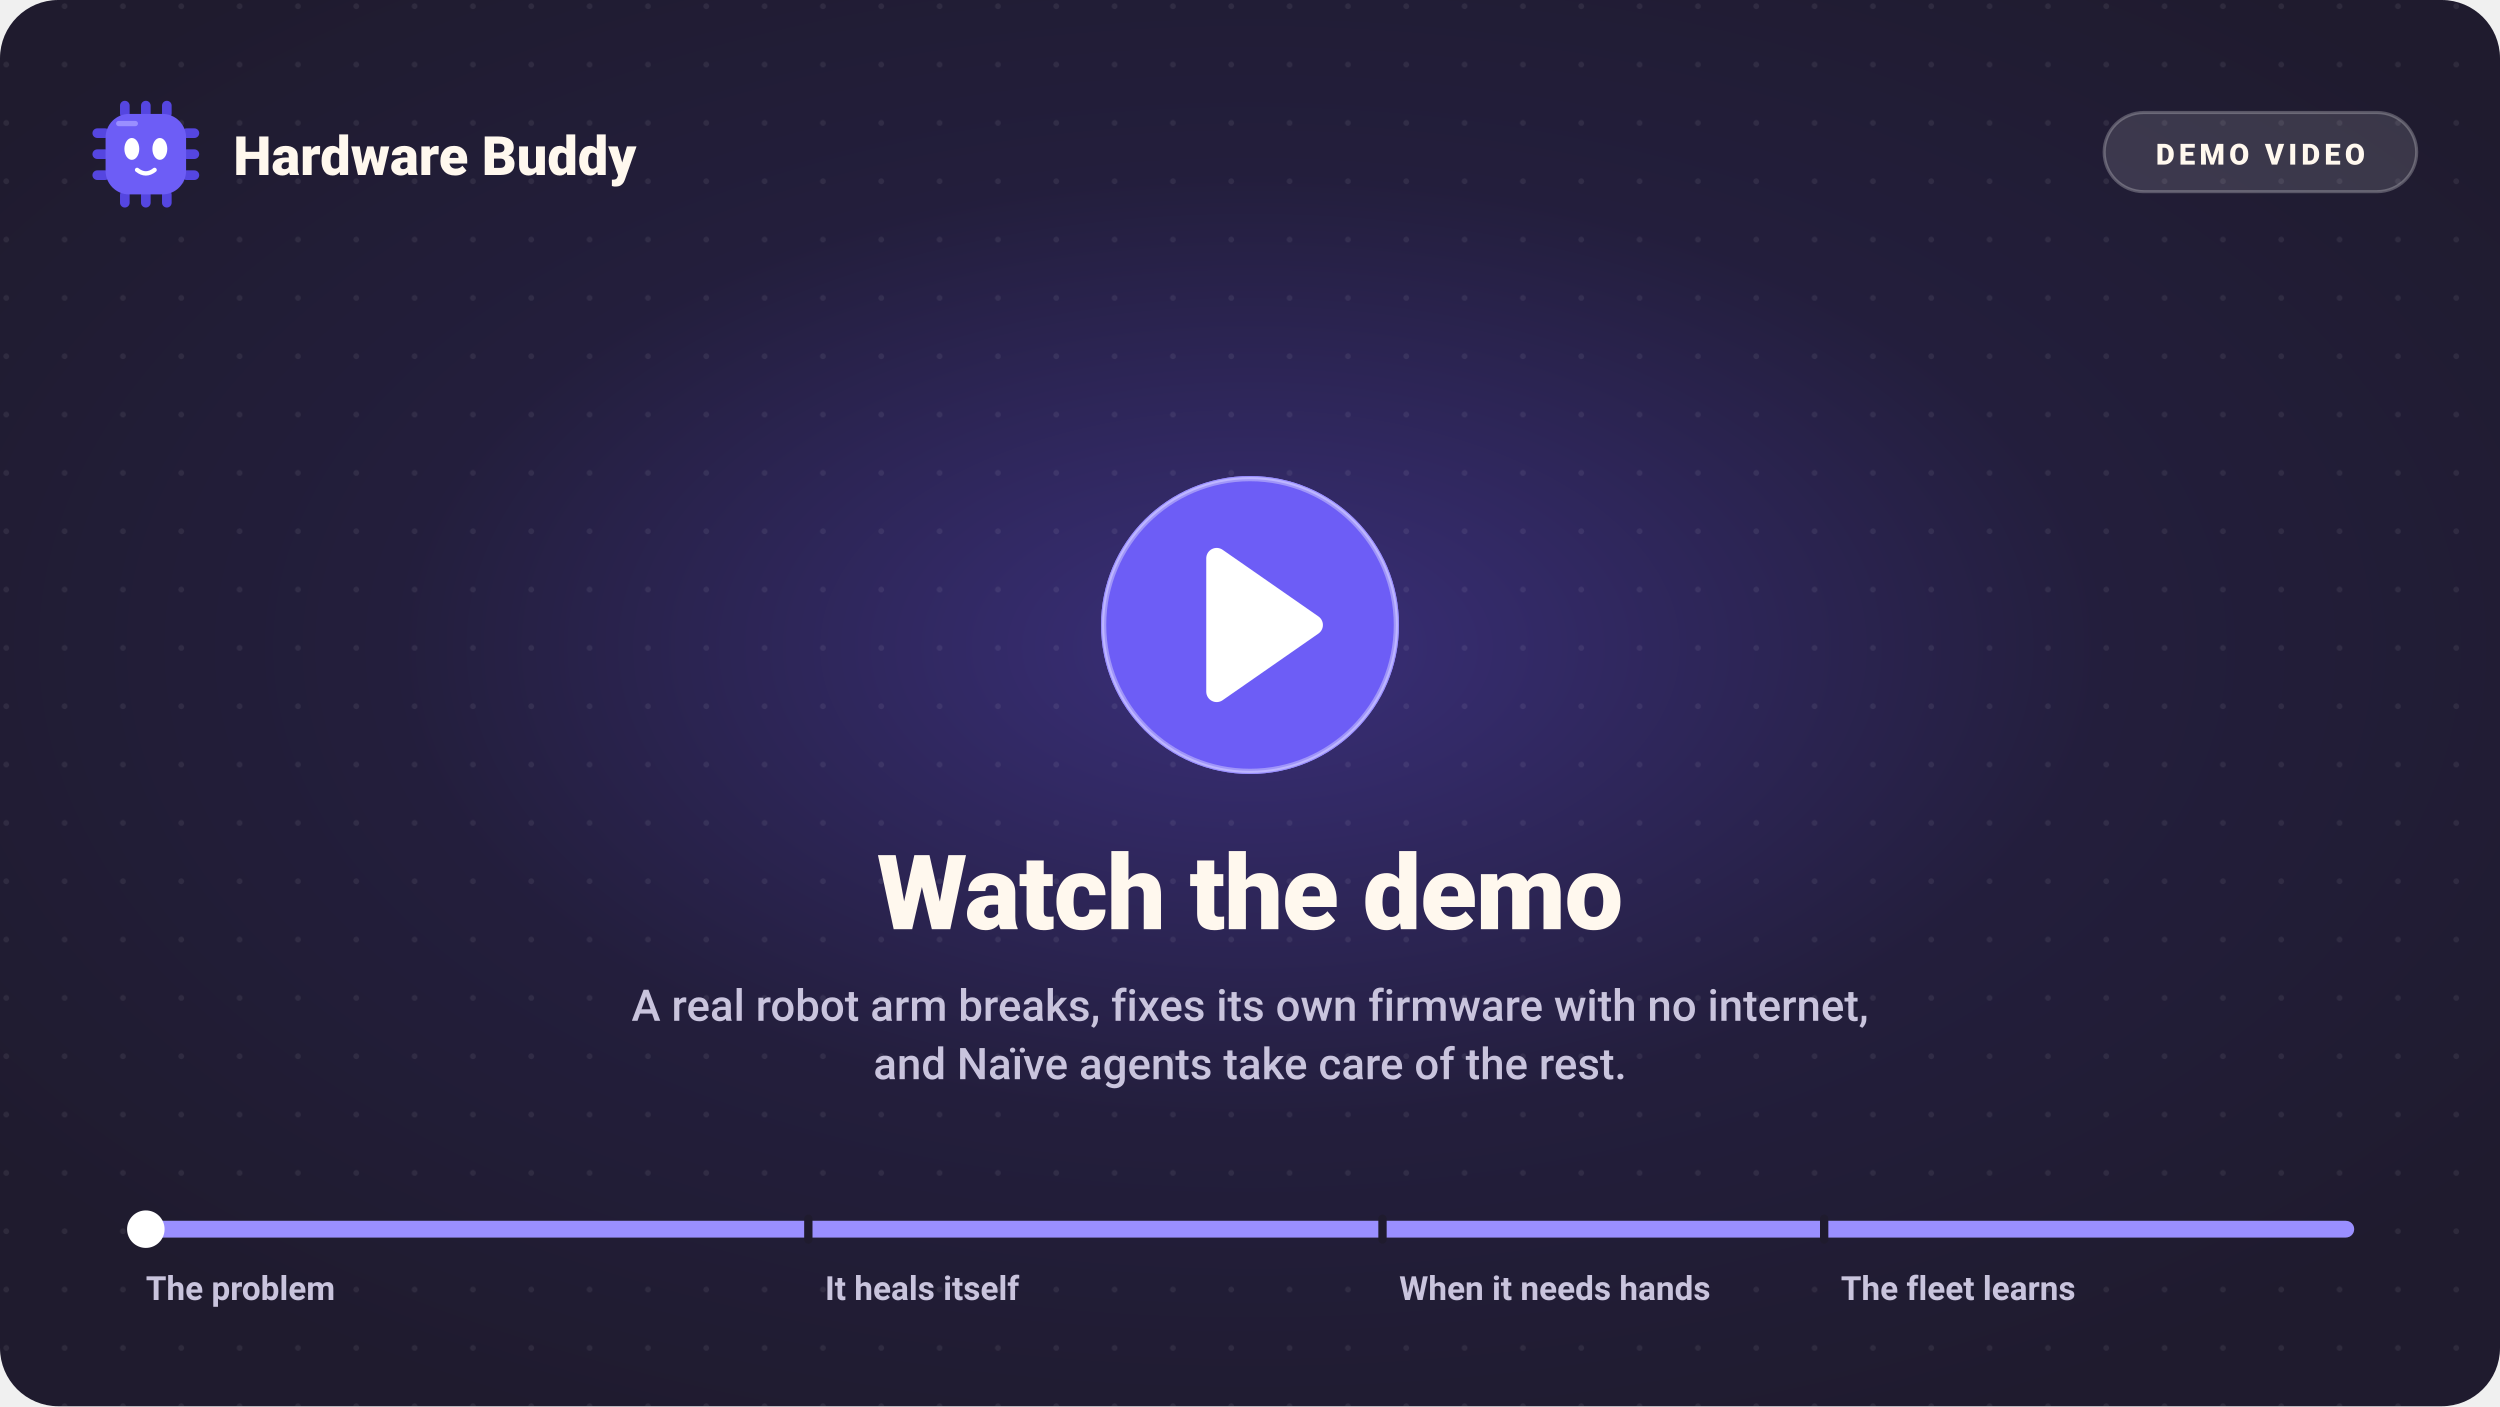
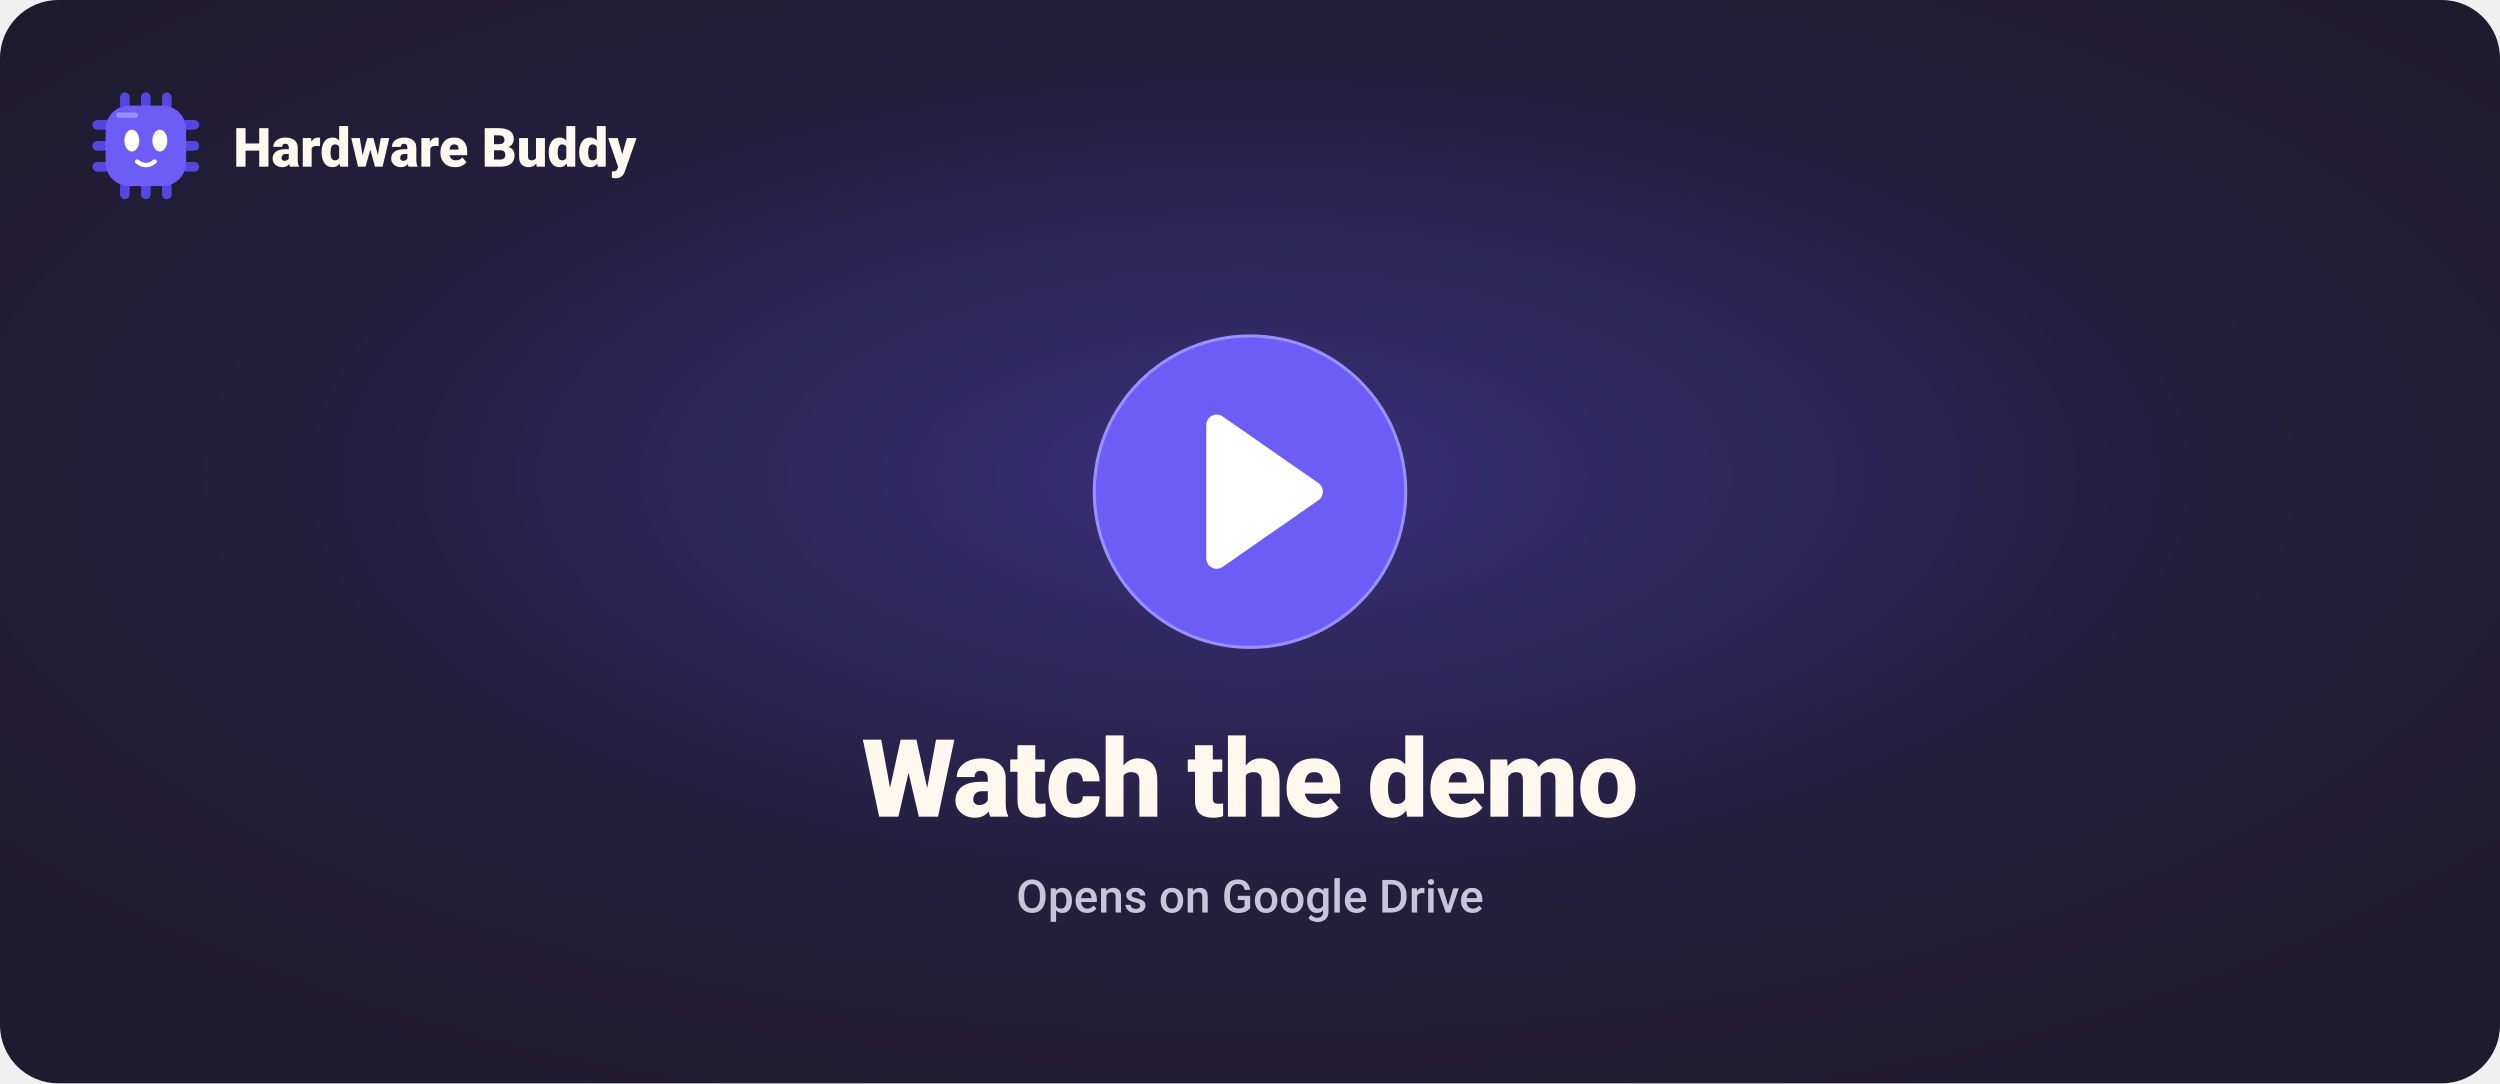
- <svg xmlns="http://www.w3.org/2000/svg" viewBox="0 0 1200 675" width="1200" height="675" role="img" aria-labelledby="tt dd">
+ <svg xmlns="http://www.w3.org/2000/svg" viewBox="0 0 1200 520" width="1200" height="520" role="img" aria-labelledby="tt dd">
  <style>
.t{font-family:-apple-system,BlinkMacSystemFont,"Segoe UI",Roboto,Helvetica,Arial,sans-serif}
.r{font-family:ui-rounded,"SF Pro Rounded",-apple-system,BlinkMacSystemFont,"Segoe UI",Roboto,Helvetica,Arial,sans-serif}
- .m{font-family:ui-monospace,SFMono-Regular,"SF Mono",Menlo,Consolas,"Liberation Mono",monospace}
.fb{transform-box:fill-box;transform-origin:center}
- @keyframes blinkvbeo{0.000%{transform:scaleY(1);}60.000%{transform:scaleY(1);}62.647%{transform:scaleY(.08);}65.882%{transform:scaleY(1);}100.000%{transform:scaleY(1);}}.vbeo{animation:blinkvbeo 3.4s ease-in-out infinite}
- @keyframes pr0{0.000%{opacity:.8;transform:scale(1);}100.000%{opacity:0;transform:scale(1.9);}}
- .pr0{animation:pr0 2.4s ease-out infinite;animation-delay:0.0s}
- @keyframes pr1{0.000%{opacity:.8;transform:scale(1);}100.000%{opacity:0;transform:scale(1.9);}}
- .pr1{animation:pr1 2.4s ease-out infinite;animation-delay:1.2s}
- @keyframes pb{0.000%{transform:scale(1);}50.000%{transform:scale(1.05);}100.000%{transform:scale(1);}}.pb{animation:pb 2.4s ease-in-out infinite}
- @keyframes vbar{0.000%{transform:scaleX(.002);}95.000%{transform:scaleX(1);}100.000%{transform:scaleX(1);}}
- .vbar{animation:vbar 12s linear infinite;transform-box:fill-box;transform-origin:left center}
- @keyframes vhead{0.000%{transform:translateX(0);}95.000%{transform:translateX(1060px);}100.000%{transform:translateX(1060px);}}
- .vhead{animation:vhead 12s linear infinite}
+ @keyframes blinkvbeo{0.000%{transform:scaleY(1)}60.000%{transform:scaleY(1)}62.647%{transform:scaleY(.08)}65.882%{transform:scaleY(1)}100.000%{transform:scaleY(1)}}.vbeo{animation:blinkvbeo 3.4s ease-in-out infinite}
+ @keyframes ring{0.000%{opacity:.7;transform:scale(1)}100.000%{opacity:0;transform:scale(1.8)}}
+ .ring{animation:ring 2.8s ease-out infinite}
@media (prefers-reduced-motion:reduce){*{animation-delay:-1.0s!important;animation-play-state:paused!important}}
</style>
  <defs>
-     <radialGradient id="vg" cx="50%" cy="46%" r="62%">
+     <radialGradient id="vg" cx="50%" cy="44%" r="64%">
      <stop offset="0" stop-color="#3A2F7A" />
-       <stop offset=".55" stop-color="#231E3C" />
+       <stop offset=".6" stop-color="#231E3C" />
      <stop offset="1" stop-color="#1F1B2E" />
    </radialGradient>
-     <pattern id="vdots" width="28" height="28" patternUnits="userSpaceOnUse">
-       <circle cx="3" cy="3" r="1.4" fill="#FFFFFF" opacity=".07" />
-     </pattern>
  </defs>
-   <rect width="1200" height="675" rx="28" fill="url(#vg)" />
-   <rect width="1200" height="675" rx="28" fill="url(#vdots)" />
-   <g transform="translate(70 74) scale(.42)">
+   <rect width="1200" height="520" rx="28" fill="url(#vg)" />
+   <g transform="translate(70 70) scale(.42)">
    <g transform="translate(0 0) scale(1)">
      <g class="vbb">
        <g fill="#5546E0">
          <rect x="-29.5" y="-61" width="11" height="20" rx="5.5" />
          <rect x="-29.5" y="41" width="11" height="20" rx="5.5" />
          <rect x="-61" y="-29.5" width="20" height="11" rx="5.5" />
          <rect x="41" y="-29.5" width="20" height="11" rx="5.5" />
          <rect x="-5.5" y="-61" width="11" height="20" rx="5.5" />
          <rect x="-5.5" y="41" width="11" height="20" rx="5.5" />
          <rect x="-61" y="-5.5" width="20" height="11" rx="5.5" />
          <rect x="41" y="-5.5" width="20" height="11" rx="5.5" />
          <rect x="18.5" y="-61" width="11" height="20" rx="5.5" />
          <rect x="18.5" y="41" width="11" height="20" rx="5.5" />
          <rect x="-61" y="18.5" width="20" height="11" rx="5.5" />
          <rect x="41" y="18.5" width="20" height="11" rx="5.5" />
        </g>
        <rect x="-46" y="-46" width="92" height="92" rx="27" fill="#6D5DF6" />
        <path d="M-31 -35 H-12" stroke="#9A8FFF" stroke-width="6" stroke-linecap="round" />
        <g fill="none" stroke="#fff" stroke-width="5" stroke-linecap="round" stroke-linejoin="round">
          <g class="vbxo">
            <g class="vbeo fb" stroke="none" fill="#fff">
              <ellipse cx="-16" cy="-6" rx="8.5" ry="12.5" />
              <ellipse cx="16" cy="-6" rx="8.5" ry="12.5" />
            </g>
          </g>
          <path class="vbxh" opacity="0" d="M-25 -3 Q-16 -17 -7 -3 M7 -3 Q16 -17 25 -3" />
          <path class="vbxc" opacity="0" d="M-25 -6 Q-16 2 -7 -6 M7 -6 Q16 2 25 -6" />
          <path class="vbxb" opacity="0" d="M-27 -22 L-11 -28 M11 -28 L27 -22" />
          <path class="vbxs" d="M-10 18 Q0 26 10 18" />
          <path class="vbxm" opacity="0" d="M-12 16 Q0 32 12 16 Z" fill="#fff" />
          <path class="vbxf" opacity="0" d="M-10 25 Q0 17 10 25" />
          <path class="vbxl" opacity="0" d="M-7 21 H7" />
        </g>
      </g>
    </g>
  </g>
-   <text x="112" y="84" class="r" font-size="26" font-weight="800" fill="#FFF8EE" text-anchor="start">Hardware Buddy</text>
-   <rect x="1010" y="54" width="150" height="38" rx="19" fill="#FFFFFF1F" stroke="#FFFFFF40" stroke-width="1.5" />
-   <text x="1085" y="79" class="t" font-size="14" font-weight="800" fill="#FFF8EE" text-anchor="middle" letter-spacing="2">DEMO VIDEO</text>
-   <circle class="pr0 fb" cx="600" cy="300" r="70" fill="none" stroke="#9A8FFF" stroke-width="3" />
-   <circle class="pr1 fb" cx="600" cy="300" r="70" fill="none" stroke="#9A8FFF" stroke-width="3" />
-   <g class="pb fb">
-     <circle cx="600" cy="300" r="70" fill="#6D5DF6" />
-     <circle cx="600" cy="300" r="70" fill="none" stroke="#FFFFFF" stroke-opacity=".35" stroke-width="2" />
-     <path d="M584 268 L630 300 L584 332 Z" fill="#FFFFFF" stroke="#FFFFFF" stroke-width="10" stroke-linejoin="round" />
-   </g>
-   <text x="600" y="446" class="r" font-size="50" font-weight="800" fill="#FFF8EE" text-anchor="middle" letter-spacing="-.5">Watch the demo</text>
-   <text x="600" y="490" class="t" font-size="21" font-weight="500" fill="#C9C4DD" text-anchor="middle">A real robot arm breaks, fixes its own firmware with no internet,</text>
-   <text x="600" y="518" class="t" font-size="21" font-weight="500" fill="#C9C4DD" text-anchor="middle">and Naïve agents take care of the rest.</text>
-   <rect x="70" y="586" width="1060" height="8" rx="4" fill="#FFFFFF2A" />
-   <rect class="vbar" x="70" y="586" width="1060" height="8" rx="4" fill="#9A8FFF" />
-   <text x="70.0" y="624" class="t" font-size="16" font-weight="600" fill="#C9C4DD" text-anchor="start">The problem</text>
-   <rect x="386.0" y="583" width="4" height="14" rx="2" fill="#1F1B2E" />
-   <text x="396.0" y="624" class="t" font-size="16" font-weight="600" fill="#C9C4DD" text-anchor="start">It heals itself</text>
-   <rect x="661.6" y="583" width="4" height="14" rx="2" fill="#1F1B2E" />
-   <text x="671.6" y="624" class="t" font-size="16" font-weight="600" fill="#C9C4DD" text-anchor="start">When it needs hands</text>
-   <rect x="873.6" y="583" width="4" height="14" rx="2" fill="#1F1B2E" />
-   <text x="883.6" y="624" class="t" font-size="16" font-weight="600" fill="#C9C4DD" text-anchor="start">The fleet learns</text>
-   <g class="vhead">
-     <circle cx="70" cy="590" r="9" fill="#FFFFFF" />
-   </g>
+   <text x="112" y="80" class="r" font-size="26" font-weight="800" fill="#FFF8EE" text-anchor="start">Hardware Buddy</text>
+   <circle class="ring fb" cx="600" cy="236" r="74" fill="none" stroke="#9A8FFF" stroke-width="3" />
+   <circle cx="600" cy="236" r="74" fill="#6D5DF6" />
+   <path d="M584 204 L630 236 L584 268 Z" fill="#FFFFFF" stroke="#FFFFFF" stroke-width="10" stroke-linejoin="round" />
+   <text x="600" y="392" class="r" font-size="52" font-weight="800" fill="#FFF8EE" text-anchor="middle" letter-spacing="-.5">Watch the demo</text>
+   <text x="600" y="438" class="t" font-size="22" font-weight="550" fill="#C9C4DD" text-anchor="middle">Opens on Google Drive</text>
</svg>
